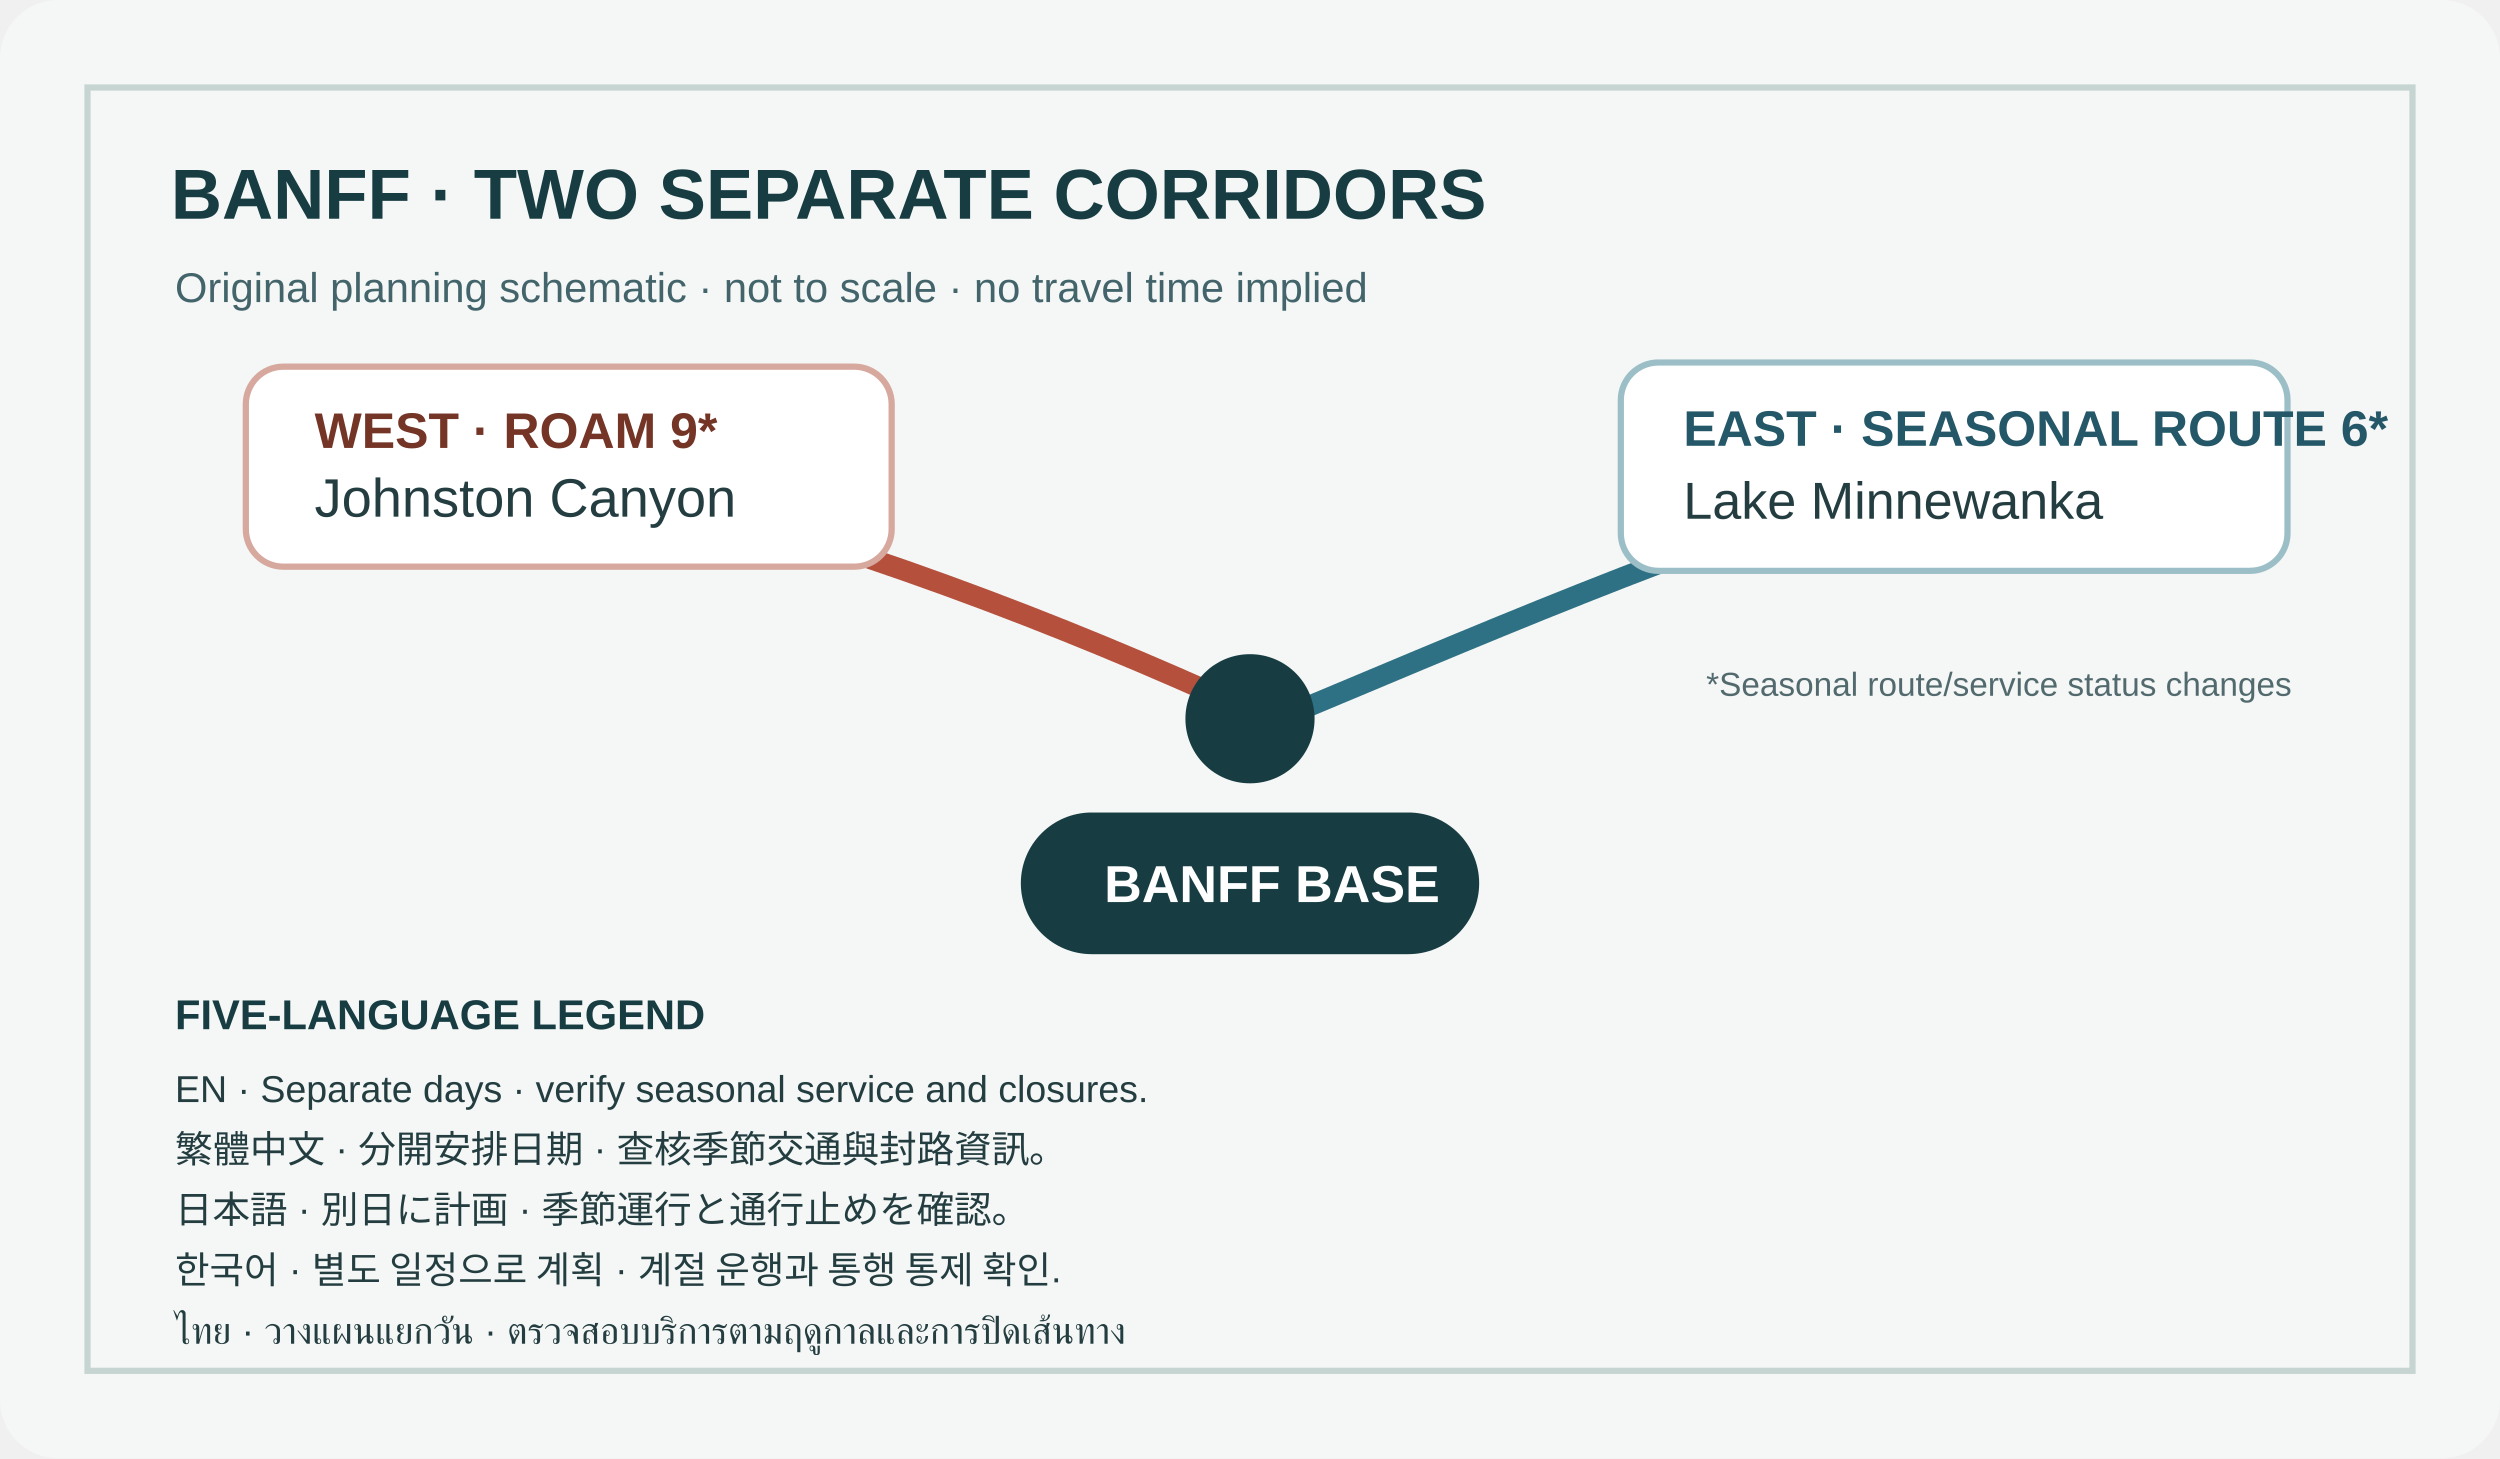
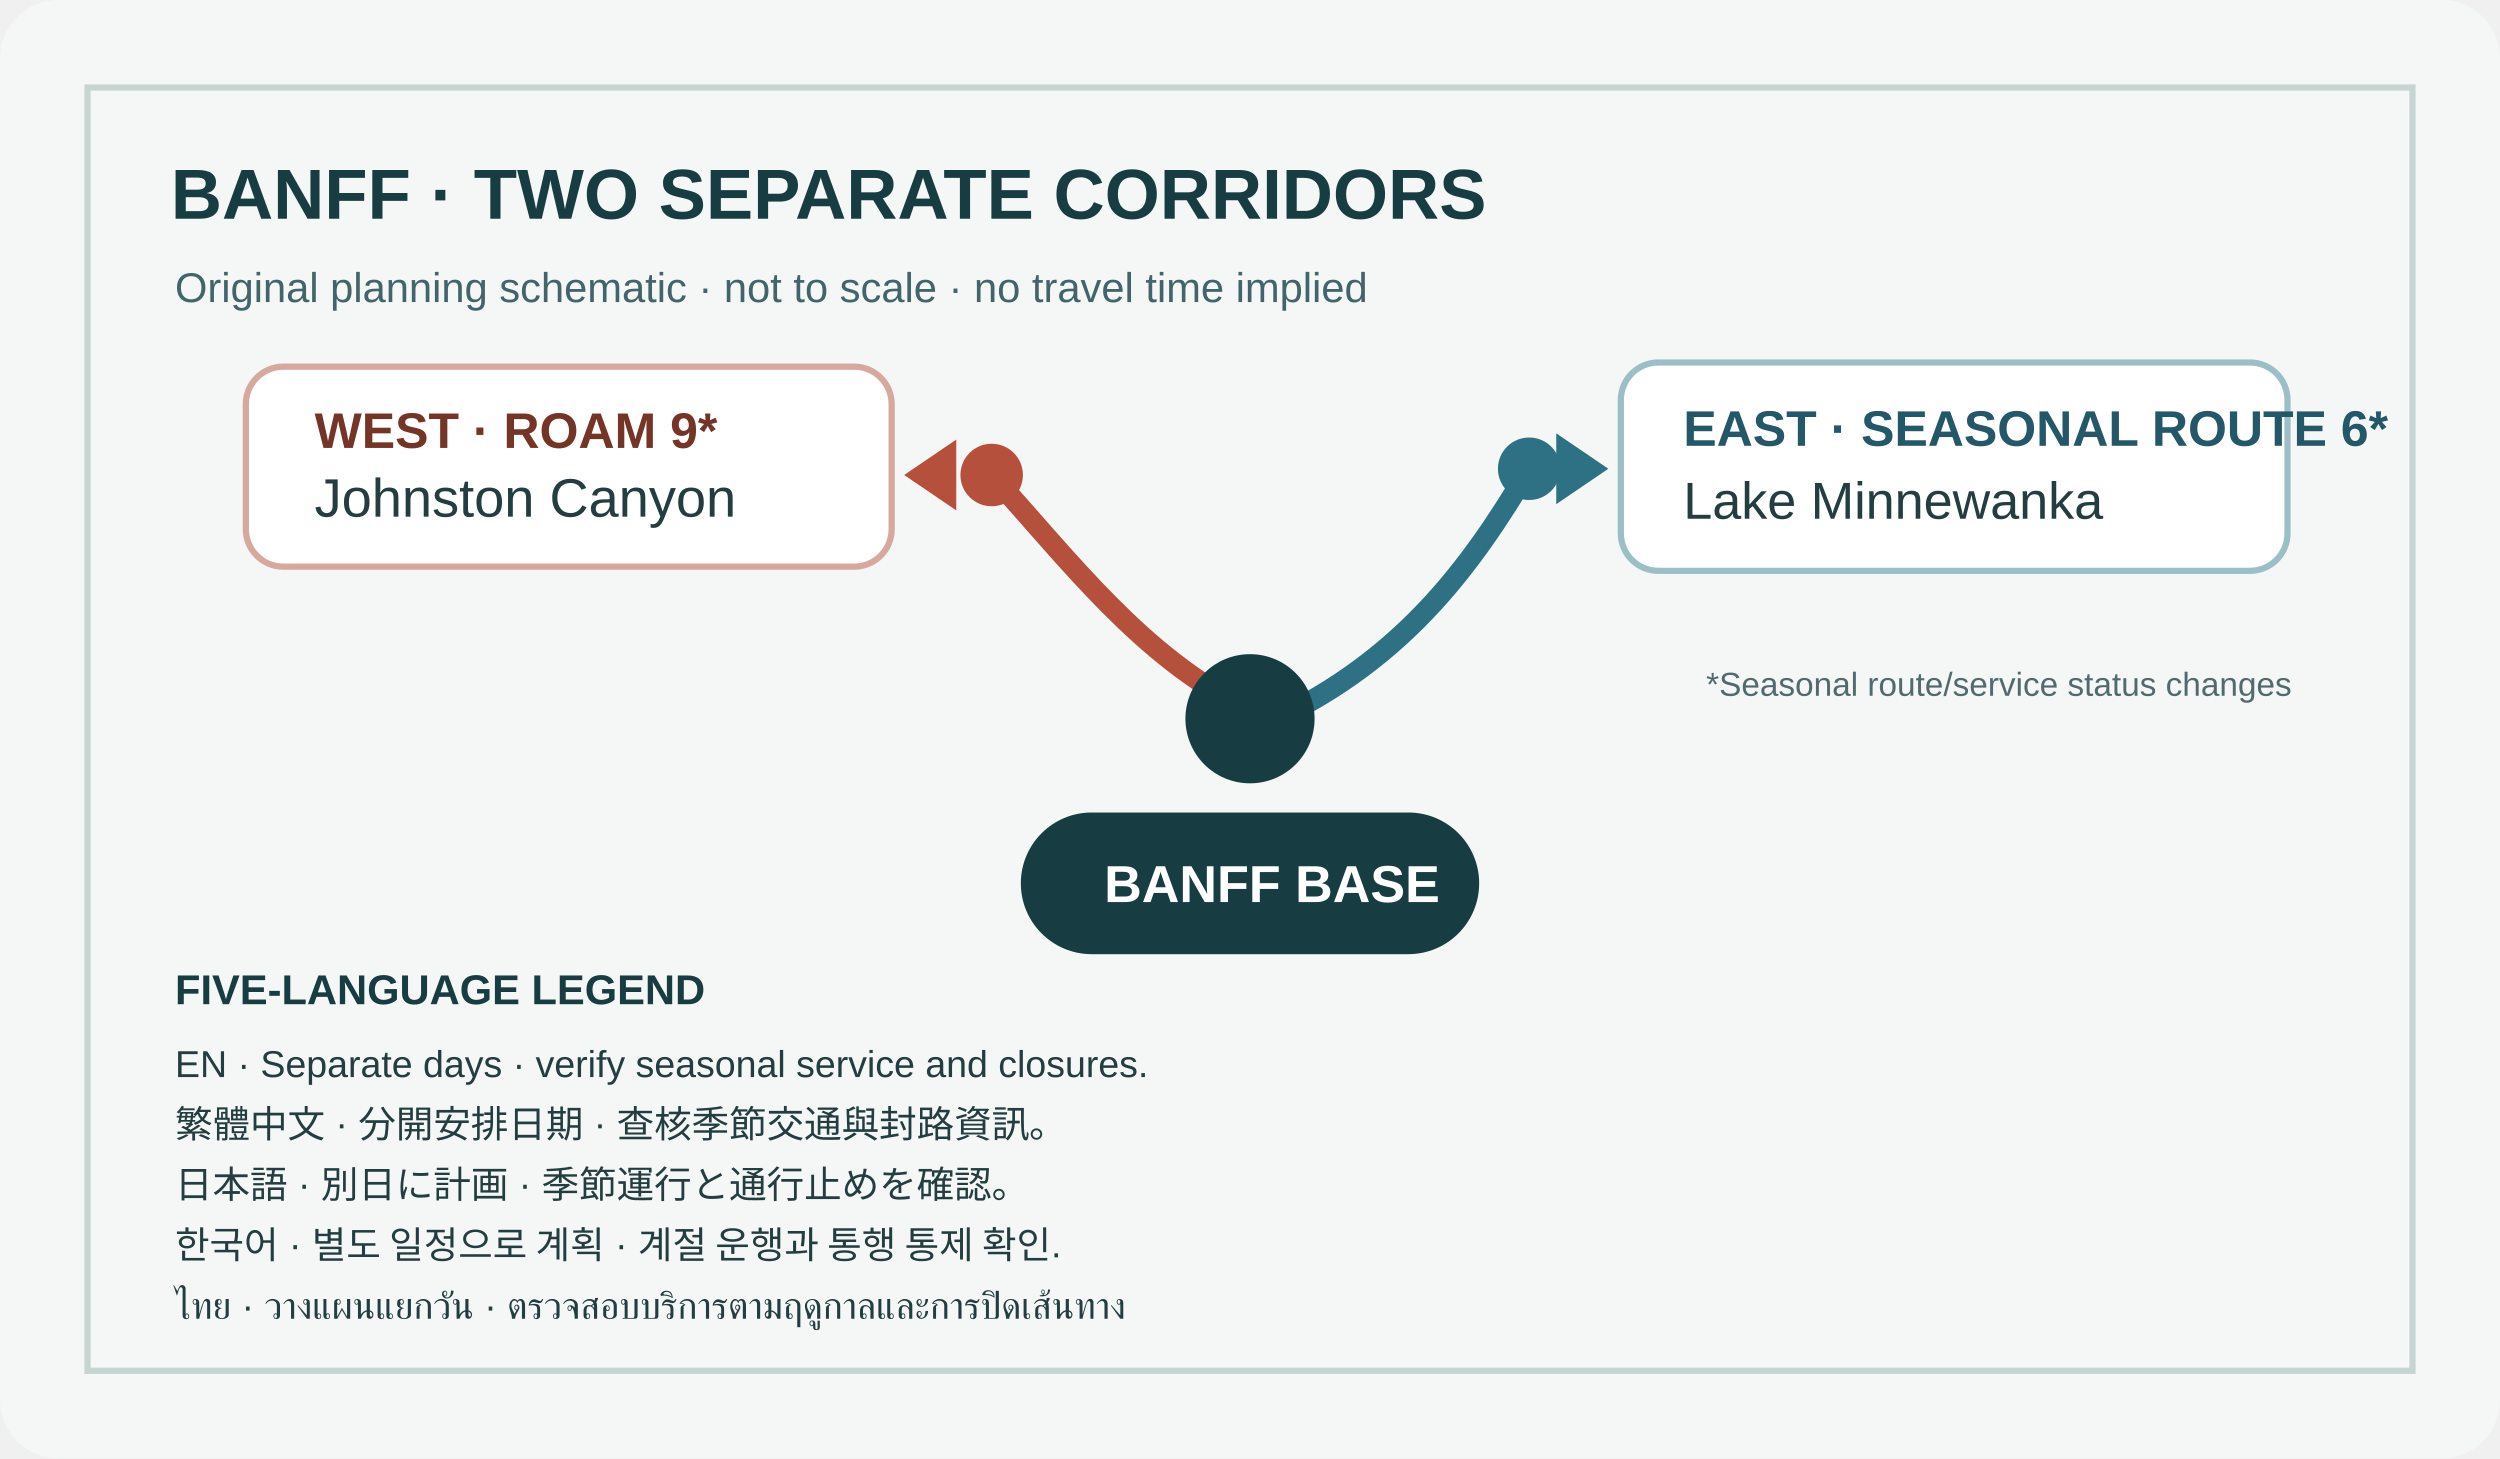
<svg xmlns="http://www.w3.org/2000/svg" viewBox="0 0 1200 700" role="img" aria-labelledby="title description">
  <rect width="1200" height="700" rx="28" fill="#f4f7f5" />
  <path d="M 42 42 H 1158 V 658 H 42 Z" fill="none" stroke="#c7d5d2" stroke-width="3" />
  <text x="82" y="105" fill="#173d43" font-family="Arial, sans-serif" font-size="34" font-weight="700">BANFF · TWO SEPARATE CORRIDORS</text>
  <text x="84" y="145" fill="#42646a" font-family="Arial, sans-serif" font-size="20">Original planning schematic · not to scale · no travel time implied</text>
-   <path d="M 598 340 C 510 300 408 260 282 228" fill="none" stroke="#b5503d" stroke-width="10" stroke-linecap="round" />
-   <path d="M 602 350 C 710 305 805 263 925 226" fill="none" stroke="#2f7184" stroke-width="10" stroke-linecap="round" />
-   <path d="M 240 216 L 282 228 L 255 260" fill="none" stroke="#b5503d" stroke-width="8" stroke-linejoin="round" />
-   <path d="M 928 190 L 925 226 L 890 209" fill="none" stroke="#2f7184" stroke-width="8" stroke-linejoin="round" />
+   <path d="M 598 340 C 548 315 514 270 476 228" fill="none" stroke="#b5503d" stroke-width="10" stroke-linecap="round" />
+   <path d="M 602 350 C 672 320 706 272 734 225" fill="none" stroke="#2f7184" stroke-width="10" stroke-linecap="round" />
  <circle cx="600" cy="345" r="31" fill="#173d43" />
-   <circle cx="280" cy="228" r="23" fill="#b5503d" />
-   <circle cx="925" cy="225" r="23" fill="#2f7184" />
  <rect x="118" y="176" width="310" height="96" rx="18" fill="#fff" stroke="#d6a89e" stroke-width="3" />
  <text x="151" y="215" fill="#743426" font-family="Arial, sans-serif" font-size="24" font-weight="700">WEST · ROAM 9*</text>
  <text x="151" y="248" fill="#243d40" font-family="Arial, sans-serif" font-size="26">Johnston Canyon</text>
  <rect x="778" y="174" width="320" height="100" rx="18" fill="#fff" stroke="#9cbfc7" stroke-width="3" />
  <text x="808" y="214" fill="#245768" font-family="Arial, sans-serif" font-size="24" font-weight="700">EAST · SEASONAL ROUTE 6*</text>
  <text x="808" y="249" fill="#243d40" font-family="Arial, sans-serif" font-size="25">Lake Minnewanka</text>
  <rect x="490" y="390" width="220" height="68" rx="34" fill="#173d43" />
  <text x="530" y="433" fill="#fff" font-family="Arial, sans-serif" font-size="25" font-weight="700">BANFF BASE</text>
-   <text x="84" y="494" fill="#173d43" font-family="Arial, sans-serif" font-size="20" font-weight="700">FIVE-LANGUAGE LEGEND</text>
-   <text x="84" y="529" fill="#243d40" font-family="Arial, sans-serif" font-size="18">EN · Separate days · verify seasonal service and closures.</text>
-   <text x="84" y="558" fill="#243d40" font-family="Arial, sans-serif" font-size="18">繁體中文 · 分開安排日期 · 查核季節交通與封路資訊。</text>
-   <text x="84" y="587" fill="#243d40" font-family="Arial, sans-serif" font-size="18">日本語 · 別日に計画 · 季節運行と通行止めを確認。</text>
-   <text x="84" y="616" fill="#243d40" font-family="Arial, sans-serif" font-size="18">한국어 · 별도 일정으로 계획 · 계절 운행과 통행 통제 확인.</text>
-   <text x="84" y="645" fill="#243d40" font-family="Arial, sans-serif" font-size="18">ไทย · วางแผนแยกวัน · ตรวจสอบบริการตามฤดูกาลและการปิดเส้นทาง</text>
+   <path d="M 434 228 L 459 211 L 459 245 Z" fill="#b5503d" />
+   <path d="M 772 225 L 747 208 L 747 242 Z" fill="#2f7184" />
+   <circle cx="476" cy="228" r="15" fill="#b5503d" />
+   <circle cx="734" cy="225" r="15" fill="#2f7184" />
+   <text x="84" y="482" fill="#173d43" font-family="Arial, sans-serif" font-size="20" font-weight="700">FIVE-LANGUAGE LEGEND</text>
+   <text x="84" y="517" fill="#243d40" font-family="Arial, sans-serif" font-size="18">EN · Separate days · verify seasonal service and closures.</text>
+   <text x="84" y="546" fill="#243d40" font-family="Arial, sans-serif" font-size="18">繁體中文 · 分開安排日期 · 查核季節交通與封路資訊。</text>
+   <text x="84" y="575" fill="#243d40" font-family="Arial, sans-serif" font-size="18">日本語 · 別日に計画 · 季節運行と通行止めを確認。</text>
+   <text x="84" y="604" fill="#243d40" font-family="Arial, sans-serif" font-size="18">한국어 · 별도 일정으로 계획 · 계절 운행과 통행 통제 확인.</text>
+   <text x="84" y="633" fill="#243d40" font-family="Arial, sans-serif" font-size="18">ไทย · วางแผนแยกวัน · ตรวจสอบบริการตามฤดูกาลและการปิดเส้นทาง</text>
  <text x="1100" y="334" text-anchor="end" fill="#526a6e" font-family="Arial, sans-serif" font-size="16">*Seasonal route/service status changes</text>
</svg>
